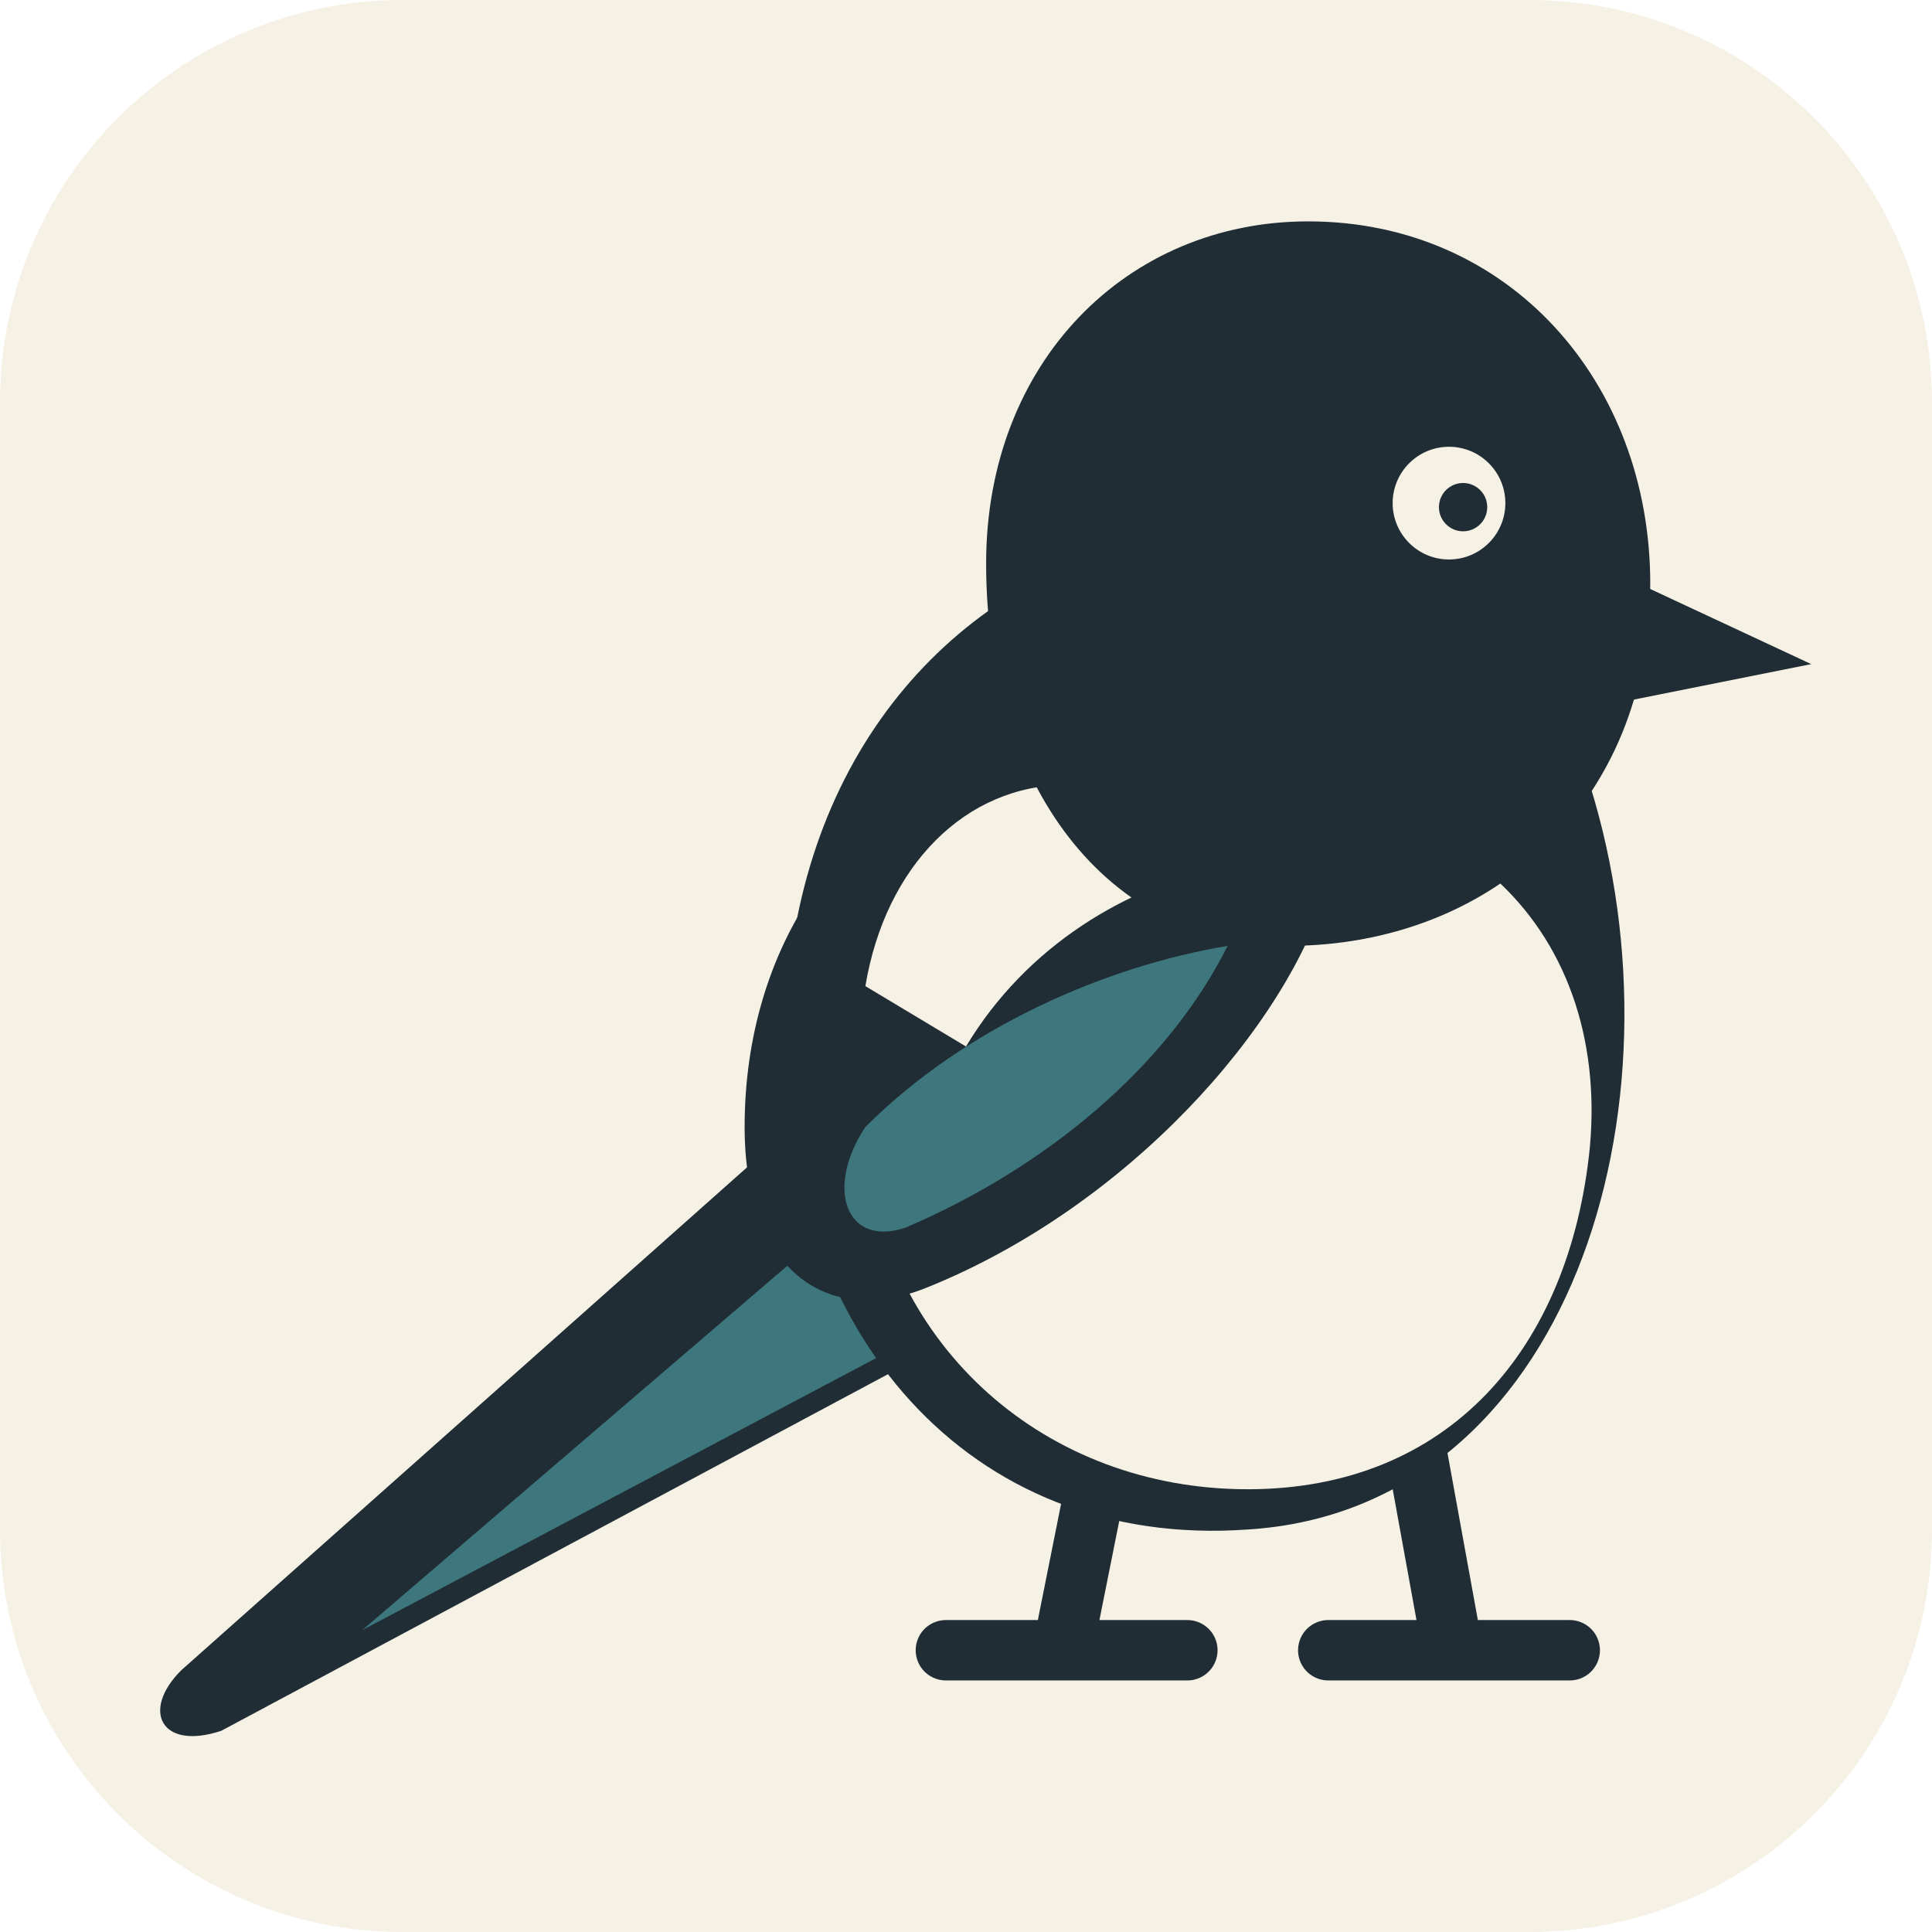
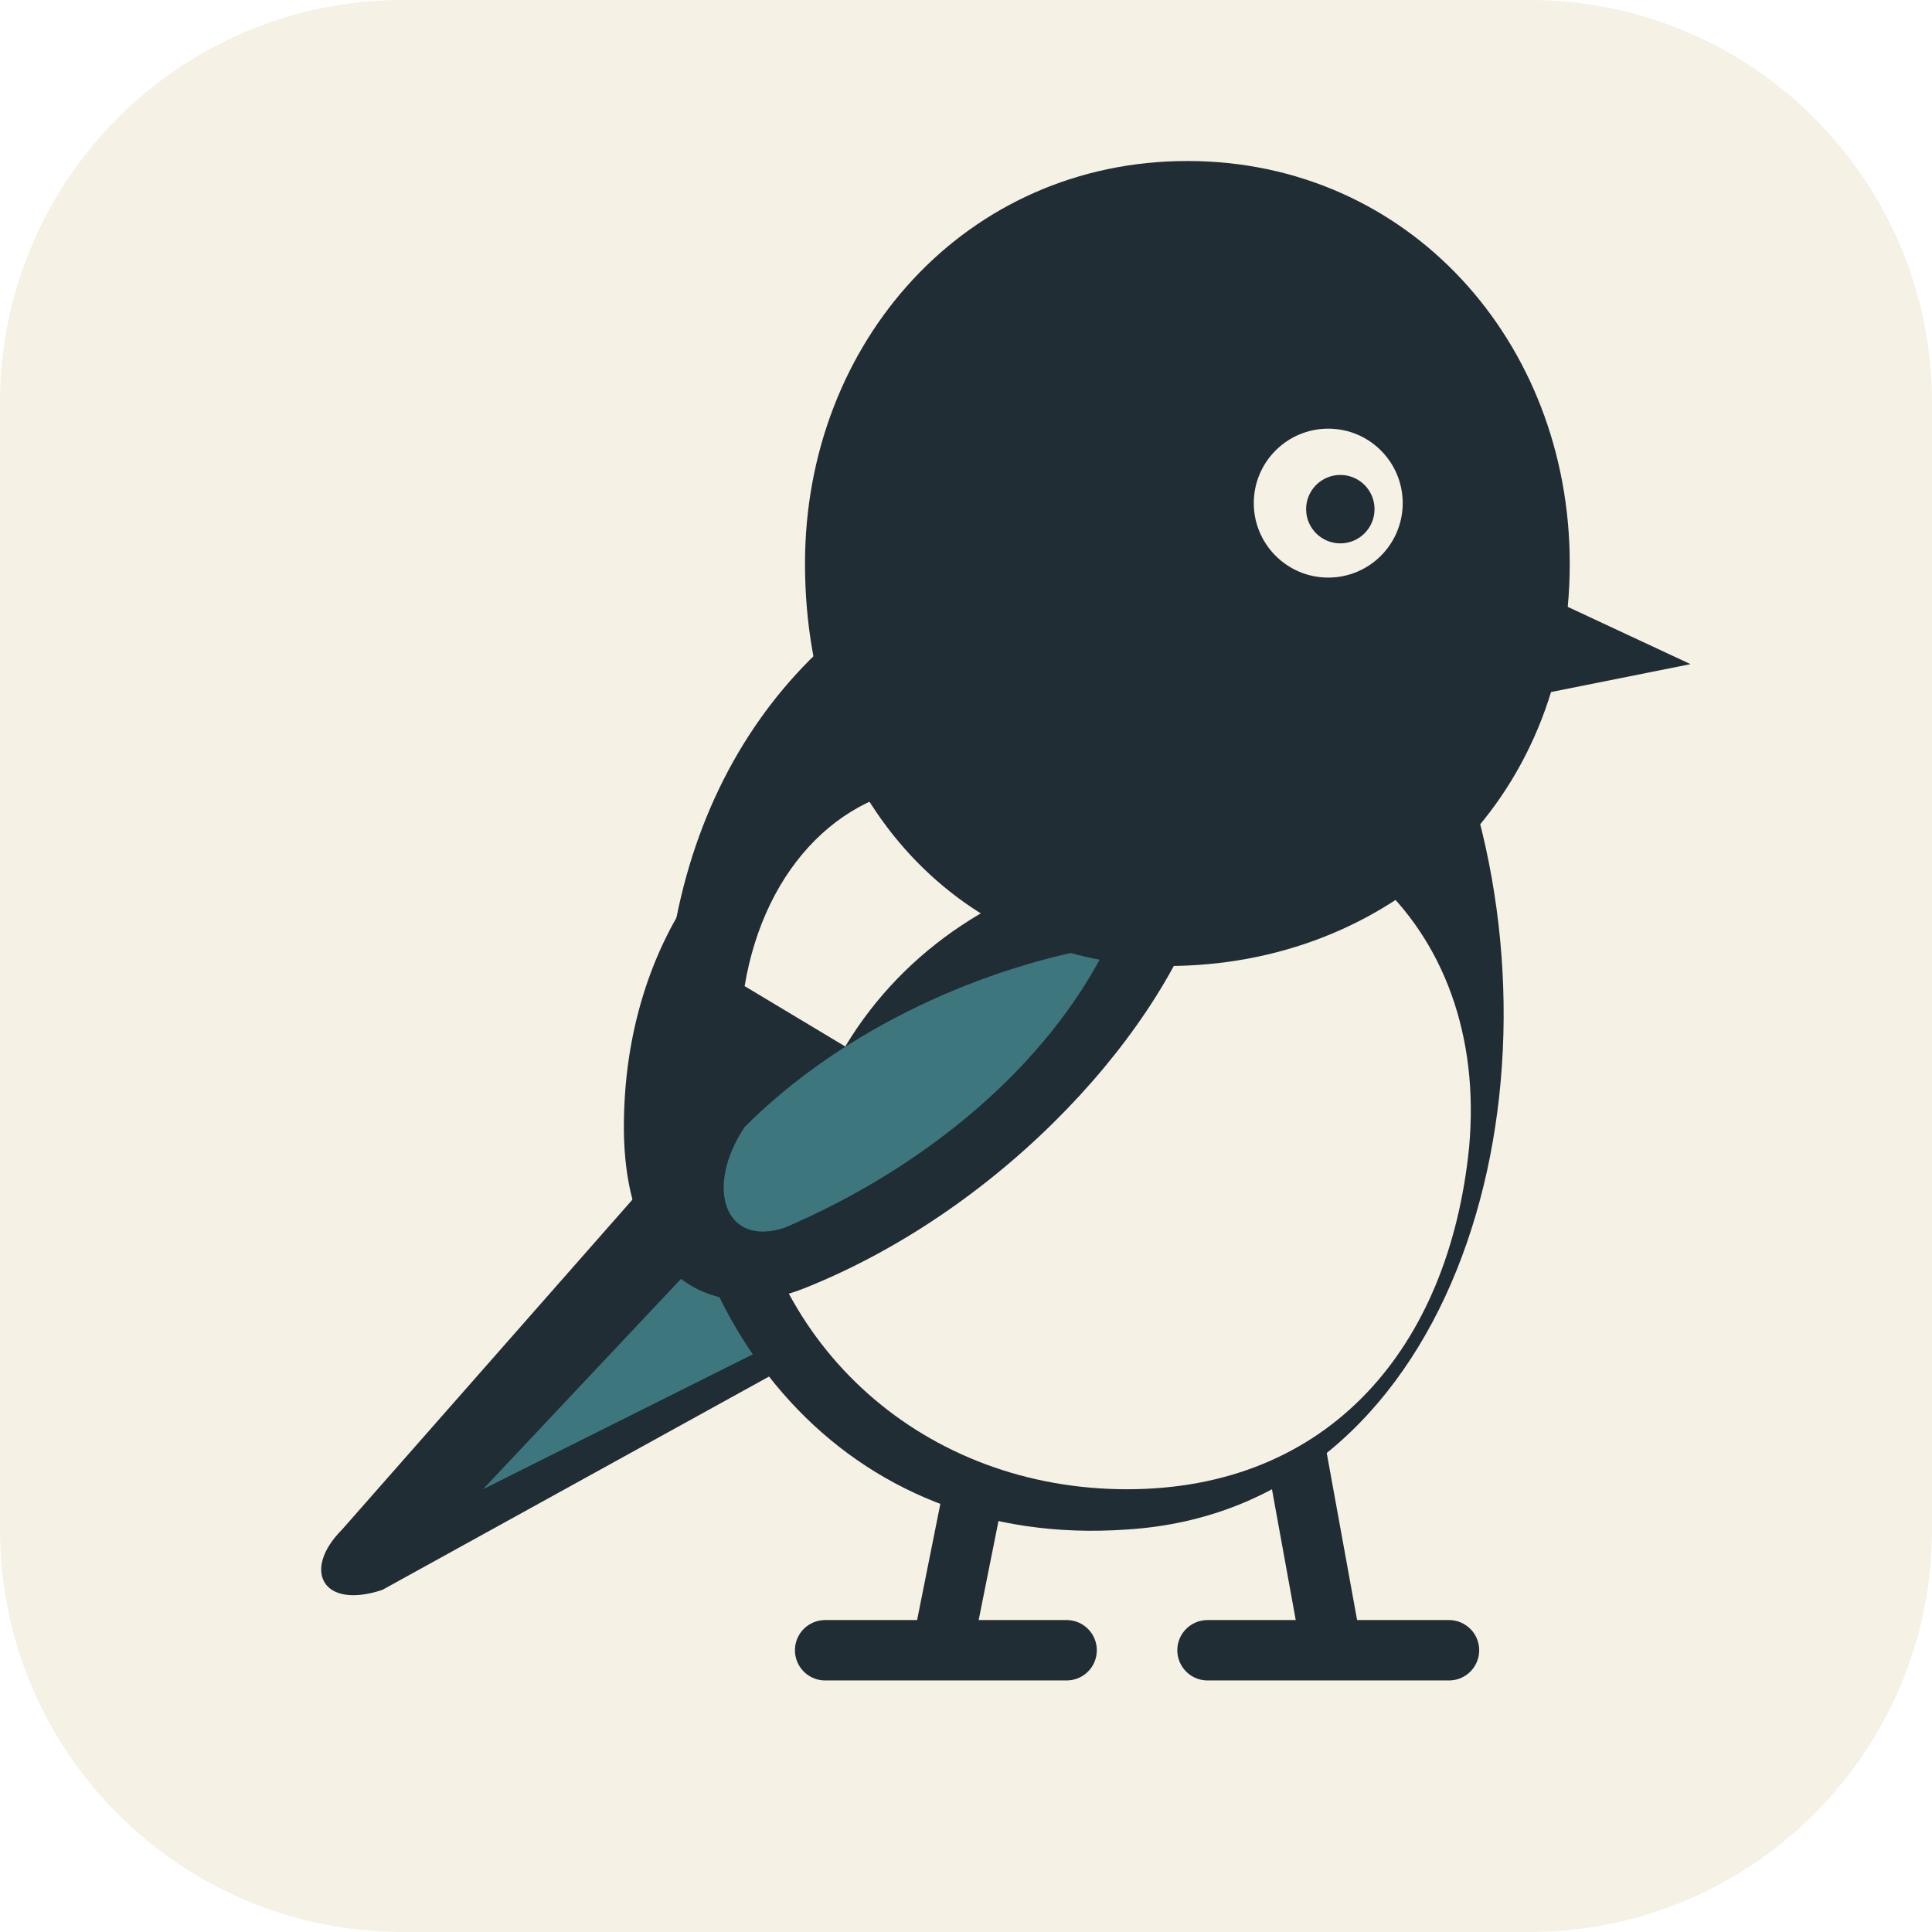
<svg xmlns="http://www.w3.org/2000/svg" viewBox="0 0 96 96" fill="none">
  <rect width="96" height="96" rx="20" fill="#f6f1e5" />
-   <path d="M45 51 9 83c-2 2-1 4 2 3l43-23Z" fill="#202d35" />
-   <path d="M46 57 18 81l34-18Z" fill="#3d777d" />
-   <path d="m55 71-2 10m17-11 2 11m-25 1h12m7 0h12" stroke="#202d35" stroke-width="3" stroke-linecap="round" />
-   <path d="M39 52c0-13 7-22 17-25 7-3 20 0 23 12 5 16-1 36-17 37-14 1-23-10-23-24Z" fill="#202d35" />
-   <path d="M59 40c13-2 21 6 20 17-1 10-7 17-17 17-10 0-18-7-19-17 6 1 11-5 16-17Z" fill="#f6f1e5" />
-   <path d="M49 38c-7 2-12 9-12 18 0 7 4 10 9 8 10-4 18-13 20-20-5-6-11-8-17-6Z" fill="#202d35" />
-   <path d="M43 49c1-6 5-10 10-10l8 4c-5 1-10 4-13 9Z" fill="#f6f1e5" />
-   <path d="M43 56c5-5 12-8 18-9-3 6-9 11-16 14-3 1-4-2-2-5Z" fill="#3d777d" />
-   <path d="m75 26 15 7-15 3Z" fill="#202d35" />
-   <path d="M49 28c0-10 7-17 16-17 10 0 17 8 17 18 0 11-8 18-18 18-9 0-15-8-15-19Z" fill="#202d35" />
-   <circle cx="72" cy="25" r="2.8" fill="#f6f1e5" />
-   <circle cx="72.7" cy="25.2" r="1.2" fill="#202d35" />
+   <g transform="translate(-6 0)">
+     <path d="M45 51 23 76c-2 2-1 4 2 3l29-16Z" fill="#202d35" />
+     <path d="M46 57 30 74l22-11Z" fill="#3d777d" />
+     <path d="m55 71-2 10m17-11 2 11m-25 1h12m7 0h12" stroke="#202d35" stroke-width="3" stroke-linecap="round" />
+     <path d="M39 52c0-13 7-22 17-25 7-3 20 0 23 12 5 16-1 36-17 37-14 1-23-10-23-24Z" fill="#202d35" />
+     <path d="M59 40c13-2 21 6 20 17-1 10-7 17-17 17-10 0-18-7-19-17 6 1 11-5 16-17Z" fill="#f6f1e5" />
+     <path d="M49 38c-7 2-12 9-12 18 0 7 4 10 9 8 10-4 18-13 20-20-5-6-11-8-17-6Z" fill="#202d35" />
+     <path d="M43 49c1-6 5-10 10-10l8 4c-5 1-10 4-13 9Z" fill="#f6f1e5" />
+     <path d="M43 56c5-5 12-8 18-9-3 6-9 11-16 14-3 1-4-2-2-5Z" fill="#3d777d" />
+     <path d="m75 26 15 7-15 3Z" fill="#202d35" />
+     <path d="M46 28c0-11 8-20 19-20 11 0 19 9 19 20 0 12-9 20-20 20-10 0-18-8-18-20Z" fill="#202d35" />
+     <circle cx="72" cy="25" r="3.7" fill="#f6f1e5" />
+     <circle cx="72.6" cy="25.3" r="1.7" fill="#202d35" />
+   </g>
</svg>
